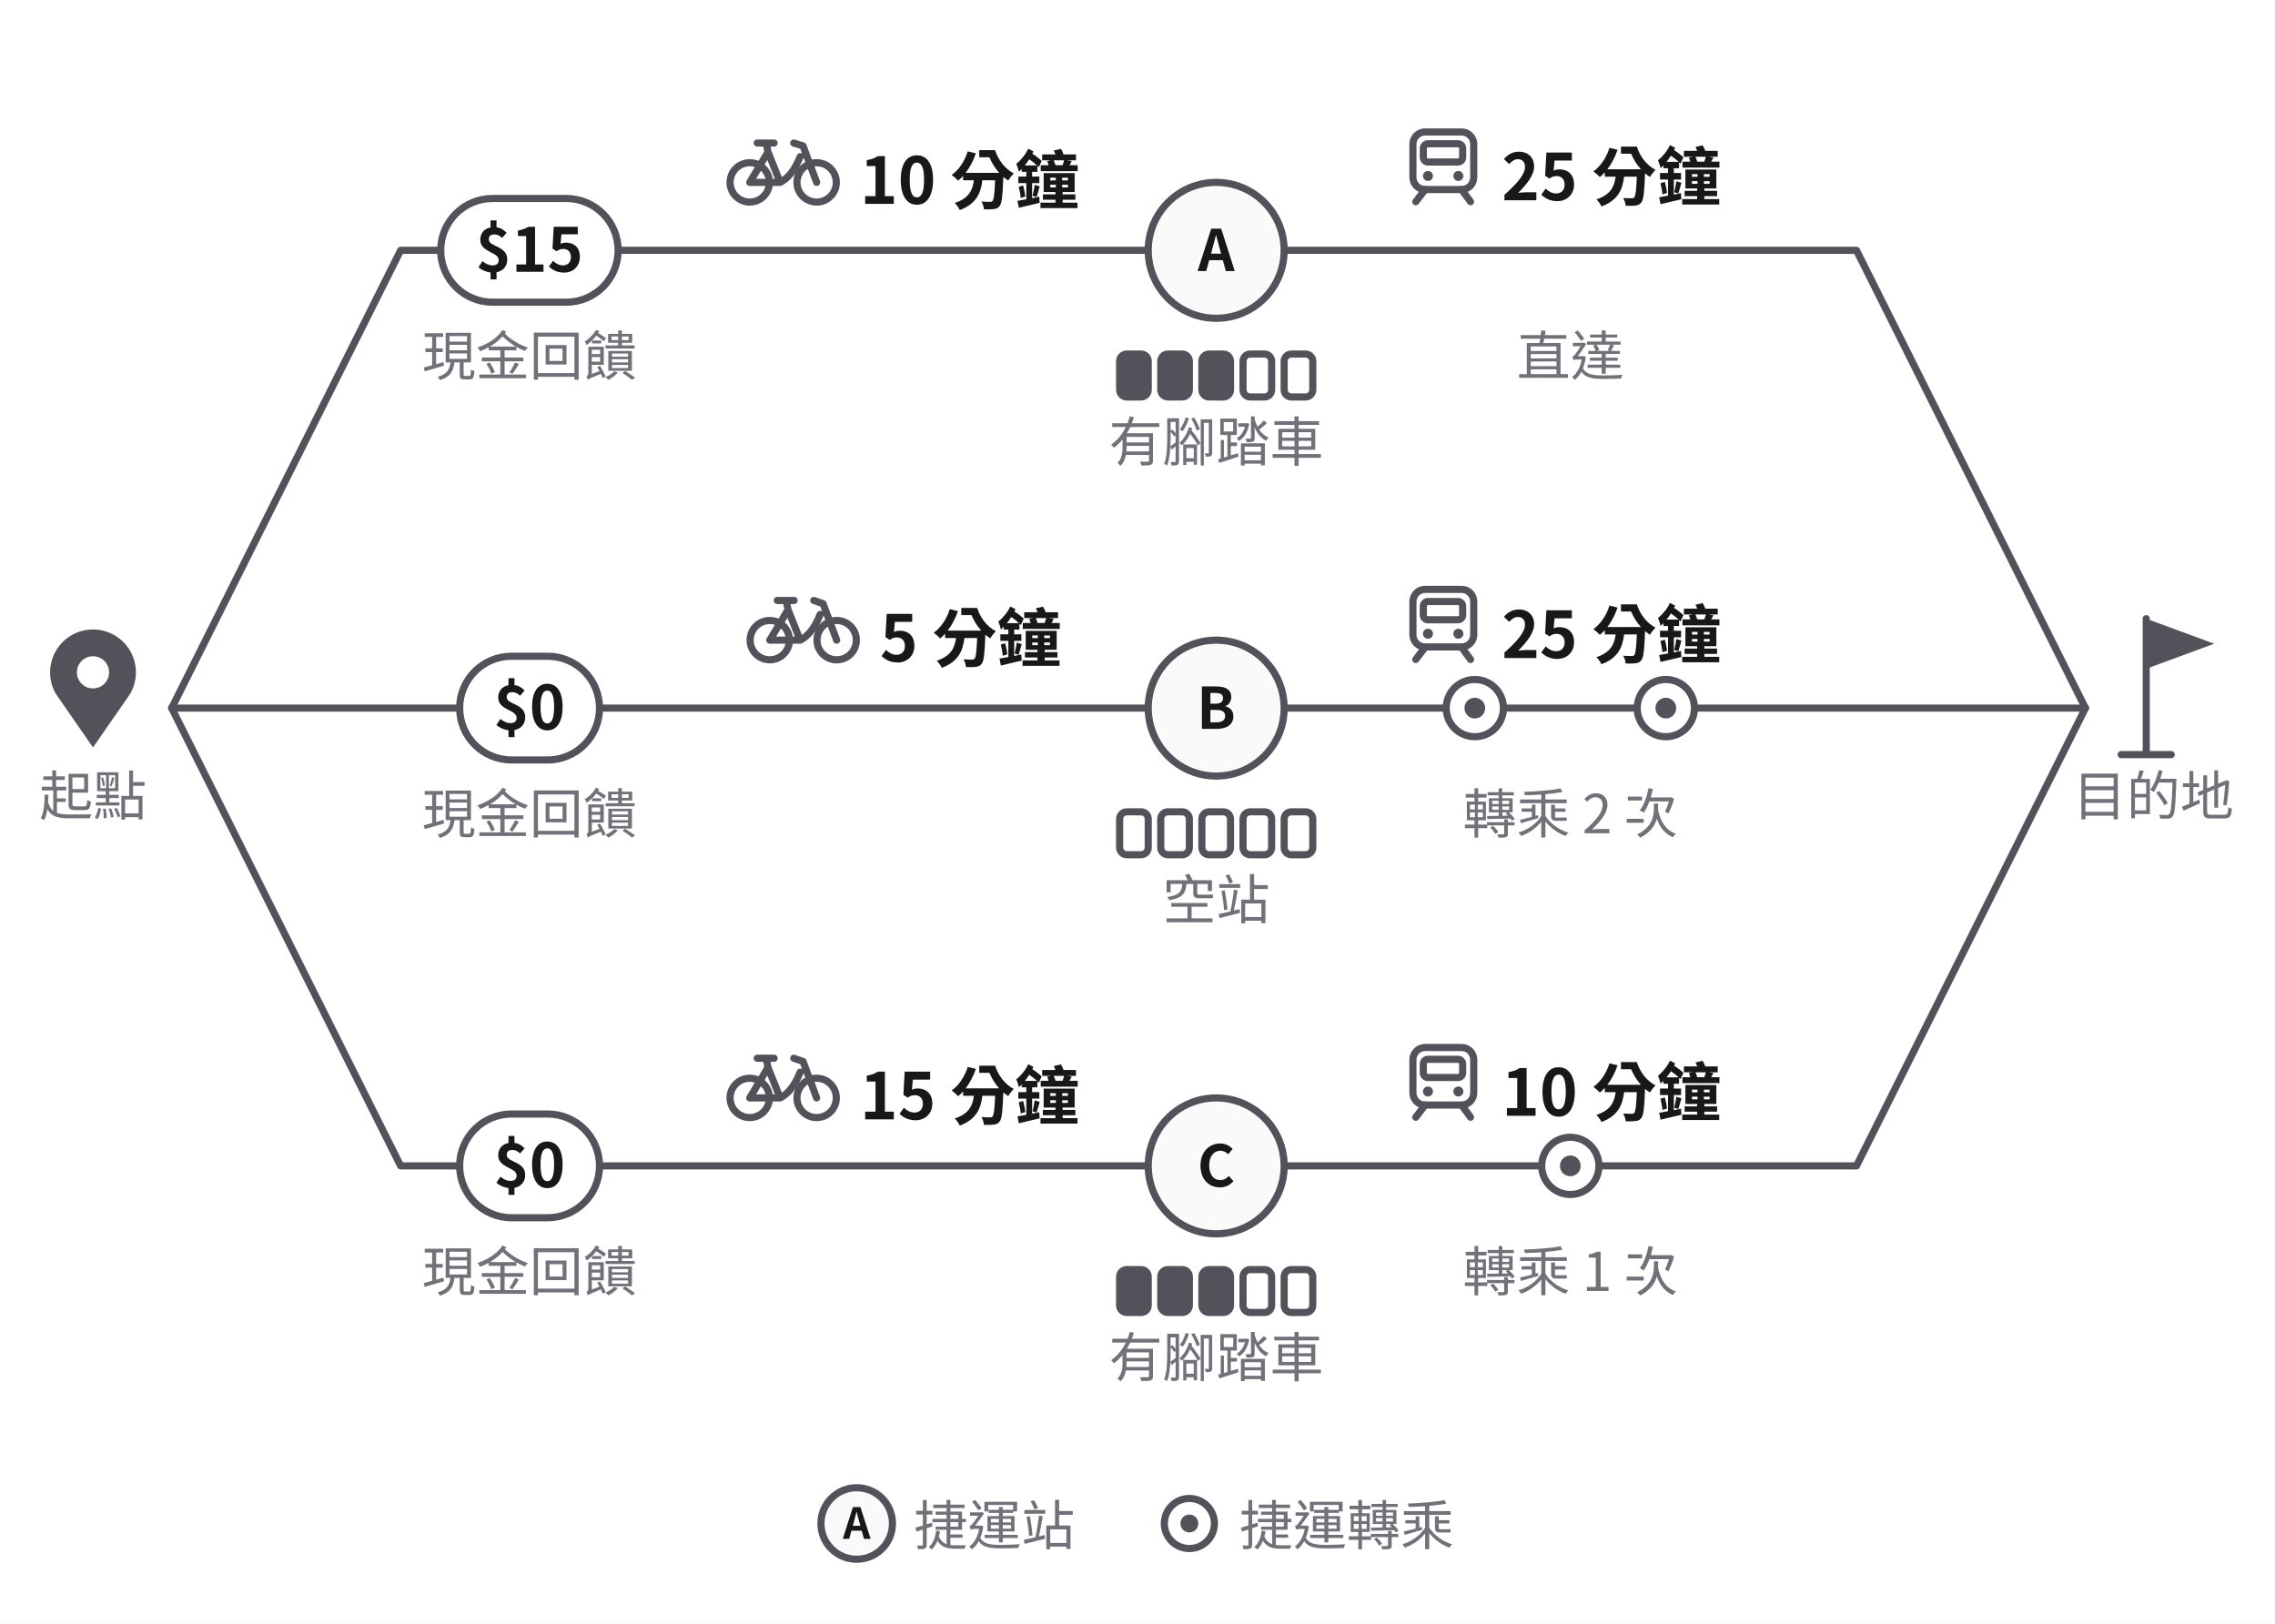
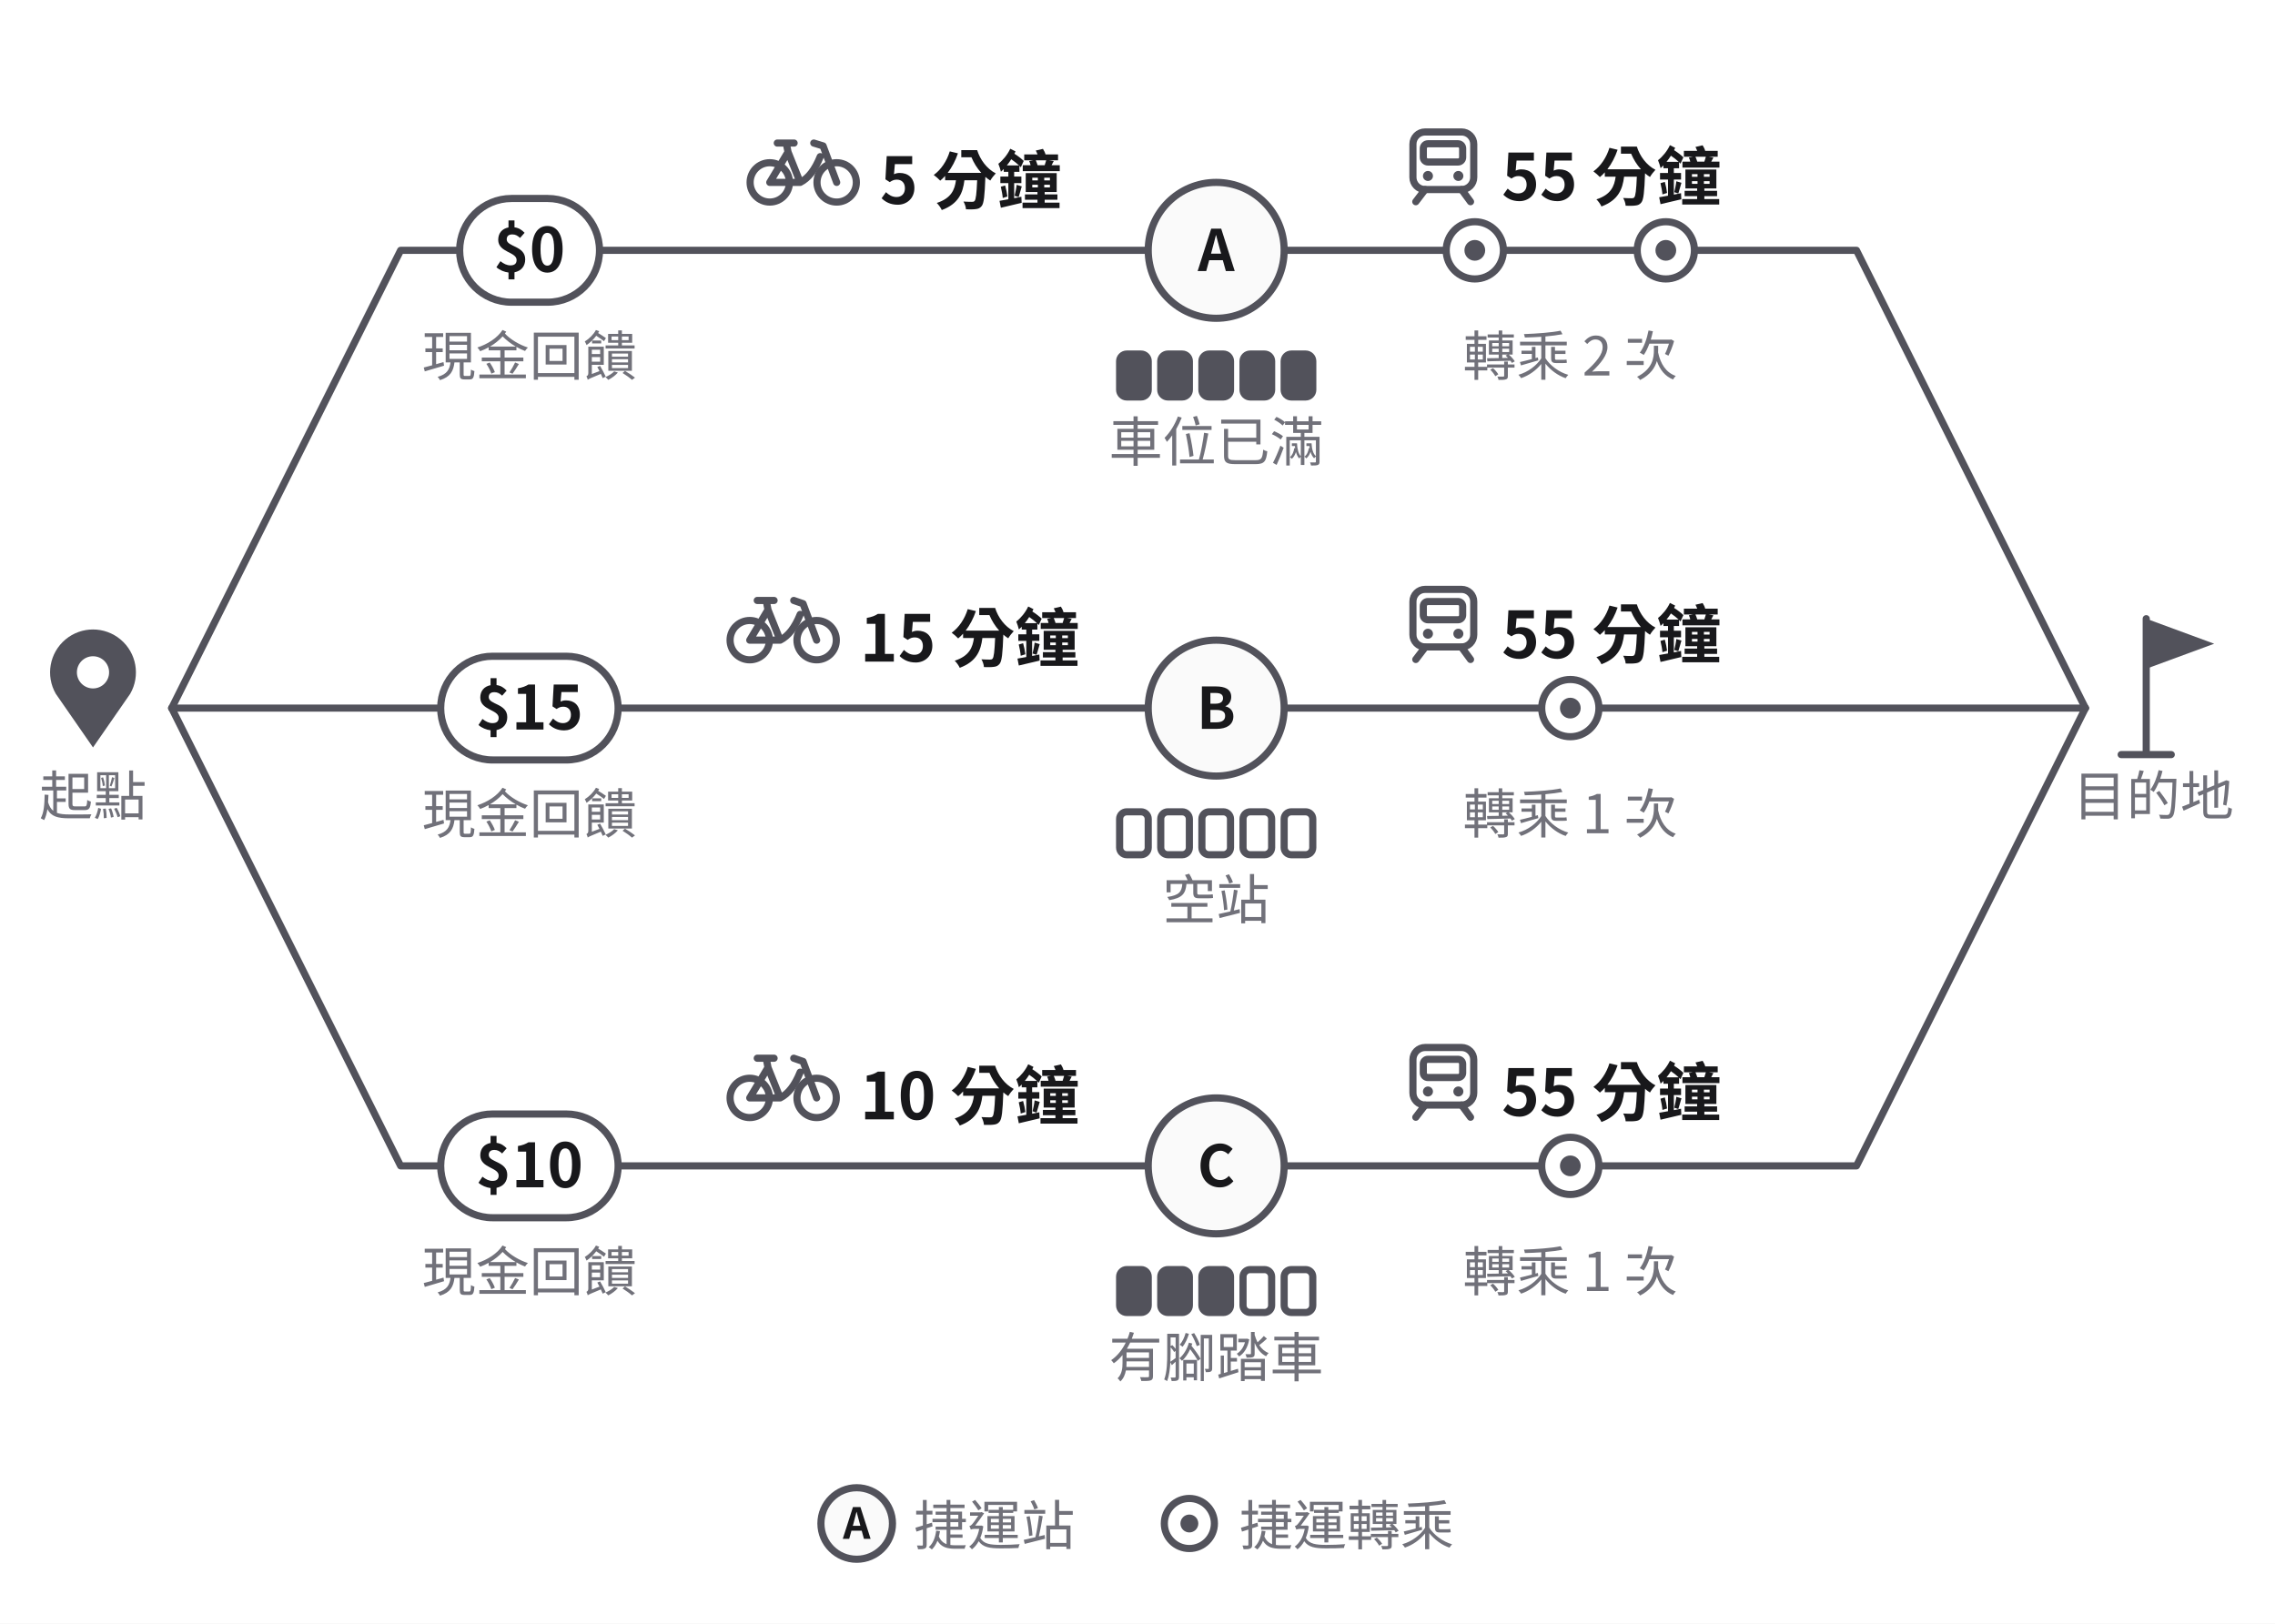
<svg xmlns="http://www.w3.org/2000/svg" viewBox="0 0 636 454" width="636" height="454" style="display:block;width:100%;max-width:480px;height:auto;margin:0 auto" role="img" aria-label="三條路線：騎腳踏車到捷運站，再搭捷運前往目的地">
  <style>.rs-bg{fill:#ffffff}.rs-tx{fill:#18181b}.rs-mu{fill:#71717a}.rs-ln{fill:none;stroke:#52525b}.rs-ink{fill:#52525b}.rs-paper{fill:#ffffff}.rs-box{fill:#ffffff;stroke:#52525b}.rs-band{fill:#fafafa;stroke:#52525b}.rs-slot{stroke:#52525b}</style>
  <rect width="636" height="454" class="rs-bg" />
  <g font-family="system-ui,-apple-system,'Segoe UI','Noto Sans TC','Noto Sans CJK TC','PingFang TC','Microsoft JhengHei',sans-serif">
    <g class="rs-ln" stroke-width="2" stroke-linejoin="round" stroke-linecap="round">
      <path d="M48.0,198.0 L112.0,70.0 L321.0,70.0" />
      <path d="M359.0,70.0 L519.0,70.0 L583.0,198.0" />
      <path d="M48.0,198.0 L112.0,198.0 L321.0,198.0" />
      <path d="M359.0,198.0 L519.0,198.0 L583.0,198.0" />
      <path d="M48.0,198.0 L112.0,326.0 L321.0,326.0" />
      <path d="M359.0,326.0 L519.0,326.0 L583.0,198.0" />
    </g>
-     <rect x="123.2" y="55.5" width="49.6" height="29.0" rx="14.5" class="rs-box" stroke-width="2" />
-     <text x="148.0" y="76.0" font-size="17" font-weight="600" class="rs-tx" text-anchor="middle">$15</text>
+     <rect x="128.5" y="55.5" width="39.1" height="29.0" rx="14.5" class="rs-box" stroke-width="2" />
+     <text x="148.0" y="76.0" font-size="17" font-weight="600" class="rs-tx" text-anchor="middle">$0</text>
    <text x="148.0" y="105.0" font-size="15" font-weight="500" class="rs-mu" text-anchor="middle">現金回饋</text>
    <g class="rs-ln" stroke-width="2" stroke-linecap="round" stroke-linejoin="round">
-       <circle cx="209.6" cy="51.0" r="5.5" />
-       <circle cx="228.3" cy="51.0" r="5.5" />
-       <path d="M209.6,51.0 L218.1,51.0 L214.7,42.5 Z M218.1,51.0 Q221.5,49.3 223.7,43.8 M224.5,40.8 L228.3,51.0 M214.7,42.5 L214.2,40.0 M211.7,40.0 L216.4,40.0 M224.5,40.8 L221.9,40.0" />
+       <circle cx="215.2" cy="51.0" r="5.5" />
+       <circle cx="233.9" cy="51.0" r="5.5" />
+       <path d="M215.2,51.0 L223.7,51.0 L220.3,42.5 Z M223.7,51.0 Q227.1,49.3 229.3,43.8 M230.1,40.8 L233.9,51.0 M220.3,42.5 L219.8,40.0 M217.3,40.0 L222.0,40.0 M230.1,40.8 L227.5,40.0" />
    </g>
-     <text x="240.4" y="57.0" font-size="18" font-weight="600" class="rs-tx" text-anchor="start">10 分鐘</text>
+     <text x="246.0" y="57.0" font-size="18" font-weight="600" class="rs-tx" text-anchor="start">5 分鐘</text>
    <g class="rs-ln" stroke-width="2" stroke-linecap="round" stroke-linejoin="round">
      <rect x="395.0" y="36.9" width="17.0" height="16.1" rx="3.4" />
      <rect x="397.9" y="40.2" width="11.0" height="5.1" rx="1.3" />
      <path d="M398.4,53.0 L395.8,56.4 M408.6,53.0 L411.1,56.4" />
    </g>
    <circle cx="399.2" cy="49.2" r="1.4" class="rs-ink" />
    <circle cx="407.7" cy="49.2" r="1.4" class="rs-ink" />
-     <text x="419.8" y="56.0" font-size="18" font-weight="600" class="rs-tx" text-anchor="start">25 分鐘</text>
-     <text x="439.0" y="105.0" font-size="15" font-weight="500" class="rs-mu" text-anchor="middle">直達</text>
+     <text x="419.8" y="56.0" font-size="18" font-weight="600" class="rs-tx" text-anchor="start">55 分鐘</text>
+     <circle cx="412.3" cy="70.0" r="8.0" class="rs-box" stroke-width="2" />
+     <circle cx="412.3" cy="70.0" r="2.9" class="rs-ink" />
+     <circle cx="465.7" cy="70.0" r="8.0" class="rs-box" stroke-width="2" />
+     <circle cx="465.7" cy="70.0" r="2.9" class="rs-ink" />
+     <text x="439.0" y="105.0" font-size="15" font-weight="500" class="rs-mu" text-anchor="middle">轉乘 2 次</text>
    <circle cx="340.0" cy="70.0" r="19.0" class="rs-band" stroke-width="2" />
    <text x="340.0" y="75.8" font-size="16" font-weight="700" class="rs-tx" text-anchor="middle">A</text>
    <rect x="313.0" y="99.0" width="8.0" height="12.0" rx="2" class="rs-slot rs-ink" stroke-width="2" />
    <rect x="324.5" y="99.0" width="8.0" height="12.0" rx="2" class="rs-slot rs-ink" stroke-width="2" />
    <rect x="336.0" y="99.0" width="8.0" height="12.0" rx="2" class="rs-slot rs-ink" stroke-width="2" />
-     <rect x="347.5" y="99.0" width="8.0" height="12.0" rx="2" class="rs-slot rs-paper" stroke-width="2" />
-     <rect x="359.0" y="99.0" width="8.0" height="12.0" rx="2" class="rs-slot rs-paper" stroke-width="2" />
-     <text x="340.0" y="129.0" font-size="15" font-weight="500" class="rs-mu" text-anchor="middle">有腳踏車</text>
-     <rect x="128.5" y="183.5" width="39.1" height="29.0" rx="14.5" class="rs-box" stroke-width="2" />
-     <text x="148.0" y="204.0" font-size="17" font-weight="600" class="rs-tx" text-anchor="middle">$0</text>
+     <rect x="347.5" y="99.0" width="8.0" height="12.0" rx="2" class="rs-slot rs-ink" stroke-width="2" />
+     <rect x="359.0" y="99.0" width="8.0" height="12.0" rx="2" class="rs-slot rs-ink" stroke-width="2" />
+     <text x="340.0" y="129.0" font-size="15" font-weight="500" class="rs-mu" text-anchor="middle">車位已滿</text>
+     <rect x="123.2" y="183.5" width="49.6" height="29.0" rx="14.5" class="rs-box" stroke-width="2" />
+     <text x="148.0" y="204.0" font-size="17" font-weight="600" class="rs-tx" text-anchor="middle">$15</text>
    <text x="148.0" y="233.0" font-size="15" font-weight="500" class="rs-mu" text-anchor="middle">現金回饋</text>
    <g class="rs-ln" stroke-width="2" stroke-linecap="round" stroke-linejoin="round">
-       <circle cx="215.2" cy="179.0" r="5.5" />
-       <circle cx="233.9" cy="179.0" r="5.5" />
-       <path d="M215.2,179.0 L223.7,179.0 L220.3,170.5 Z M223.7,179.0 Q227.1,177.3 229.3,171.8 M230.1,168.8 L233.9,179.0 M220.3,170.5 L219.8,167.9 M217.3,167.9 L222.0,167.9 M230.1,168.8 L227.5,167.9" />
+       <circle cx="209.6" cy="179.0" r="5.5" />
+       <circle cx="228.3" cy="179.0" r="5.5" />
+       <path d="M209.6,179.0 L218.1,179.0 L214.7,170.5 Z M218.1,179.0 Q221.5,177.3 223.7,171.8 M224.5,168.8 L228.3,179.0 M214.7,170.5 L214.2,167.9 M211.7,167.9 L216.4,167.9 M224.5,168.8 L221.9,167.9" />
    </g>
-     <text x="246.0" y="185.0" font-size="18" font-weight="600" class="rs-tx" text-anchor="start">5 分鐘</text>
+     <text x="240.4" y="185.0" font-size="18" font-weight="600" class="rs-tx" text-anchor="start">15 分鐘</text>
    <g class="rs-ln" stroke-width="2" stroke-linecap="round" stroke-linejoin="round">
      <rect x="395.0" y="164.8" width="17.0" height="16.1" rx="3.4" />
      <rect x="397.9" y="168.2" width="11.0" height="5.1" rx="1.3" />
      <path d="M398.4,181.0 L395.8,184.4 M408.6,181.0 L411.1,184.4" />
    </g>
    <circle cx="399.2" cy="177.2" r="1.4" class="rs-ink" />
    <circle cx="407.7" cy="177.2" r="1.4" class="rs-ink" />
-     <text x="419.8" y="184.0" font-size="18" font-weight="600" class="rs-tx" text-anchor="start">25 分鐘</text>
-     <circle cx="412.3" cy="198.0" r="8.0" class="rs-box" stroke-width="2" />
-     <circle cx="412.3" cy="198.0" r="2.9" class="rs-ink" />
-     <circle cx="465.7" cy="198.0" r="8.0" class="rs-box" stroke-width="2" />
-     <circle cx="465.7" cy="198.0" r="2.9" class="rs-ink" />
-     <text x="439.0" y="233.0" font-size="15" font-weight="500" class="rs-mu" text-anchor="middle">轉乘 2 次</text>
+     <text x="419.8" y="184.0" font-size="18" font-weight="600" class="rs-tx" text-anchor="start">55 分鐘</text>
+     <circle cx="439.0" cy="198.0" r="8.0" class="rs-box" stroke-width="2" />
+     <circle cx="439.0" cy="198.0" r="2.9" class="rs-ink" />
+     <text x="439.0" y="233.0" font-size="15" font-weight="500" class="rs-mu" text-anchor="middle">轉乘 1 次</text>
    <circle cx="340.0" cy="198.0" r="19.0" class="rs-band" stroke-width="2" />
    <text x="340.0" y="203.8" font-size="16" font-weight="700" class="rs-tx" text-anchor="middle">B</text>
    <rect x="313.0" y="227.0" width="8.0" height="12.0" rx="2" class="rs-slot rs-paper" stroke-width="2" />
    <rect x="324.5" y="227.0" width="8.0" height="12.0" rx="2" class="rs-slot rs-paper" stroke-width="2" />
    <rect x="336.0" y="227.0" width="8.0" height="12.0" rx="2" class="rs-slot rs-paper" stroke-width="2" />
    <rect x="347.5" y="227.0" width="8.0" height="12.0" rx="2" class="rs-slot rs-paper" stroke-width="2" />
    <rect x="359.0" y="227.0" width="8.0" height="12.0" rx="2" class="rs-slot rs-paper" stroke-width="2" />
    <text x="340.0" y="257.0" font-size="15" font-weight="500" class="rs-mu" text-anchor="middle">空站</text>
-     <rect x="128.5" y="311.5" width="39.1" height="29.0" rx="14.5" class="rs-box" stroke-width="2" />
-     <text x="148.0" y="332.0" font-size="17" font-weight="600" class="rs-tx" text-anchor="middle">$0</text>
+     <rect x="123.2" y="311.5" width="49.6" height="29.0" rx="14.5" class="rs-box" stroke-width="2" />
+     <text x="148.0" y="332.0" font-size="17" font-weight="600" class="rs-tx" text-anchor="middle">$10</text>
    <text x="148.0" y="361.0" font-size="15" font-weight="500" class="rs-mu" text-anchor="middle">現金回饋</text>
    <g class="rs-ln" stroke-width="2" stroke-linecap="round" stroke-linejoin="round">
      <circle cx="209.6" cy="307.0" r="5.5" />
      <circle cx="228.3" cy="307.0" r="5.5" />
      <path d="M209.6,307.0 L218.1,307.0 L214.7,298.5 Z M218.1,307.0 Q221.5,305.3 223.7,299.8 M224.5,296.8 L228.3,307.0 M214.7,298.5 L214.2,295.9 M211.7,295.9 L216.4,295.9 M224.5,296.8 L221.9,295.9" />
    </g>
-     <text x="240.4" y="313.0" font-size="18" font-weight="600" class="rs-tx" text-anchor="start">15 分鐘</text>
+     <text x="240.4" y="313.0" font-size="18" font-weight="600" class="rs-tx" text-anchor="start">10 分鐘</text>
    <g class="rs-ln" stroke-width="2" stroke-linecap="round" stroke-linejoin="round">
      <rect x="395.0" y="292.9" width="17.0" height="16.1" rx="3.4" />
      <rect x="397.9" y="296.2" width="11.0" height="5.1" rx="1.3" />
      <path d="M398.4,309.0 L395.8,312.4 M408.6,309.0 L411.1,312.4" />
    </g>
    <circle cx="399.2" cy="305.2" r="1.4" class="rs-ink" />
    <circle cx="407.7" cy="305.2" r="1.4" class="rs-ink" />
-     <text x="419.8" y="312.0" font-size="18" font-weight="600" class="rs-tx" text-anchor="start">10 分鐘</text>
+     <text x="419.8" y="312.0" font-size="18" font-weight="600" class="rs-tx" text-anchor="start">55 分鐘</text>
    <circle cx="439.0" cy="326.0" r="8.0" class="rs-box" stroke-width="2" />
    <circle cx="439.0" cy="326.0" r="2.9" class="rs-ink" />
    <text x="439.0" y="361.0" font-size="15" font-weight="500" class="rs-mu" text-anchor="middle">轉乘 1 次</text>
    <circle cx="340.0" cy="326.0" r="19.0" class="rs-band" stroke-width="2" />
    <text x="340.0" y="331.8" font-size="16" font-weight="700" class="rs-tx" text-anchor="middle">C</text>
    <rect x="313.0" y="355.0" width="8.0" height="12.0" rx="2" class="rs-slot rs-ink" stroke-width="2" />
    <rect x="324.5" y="355.0" width="8.0" height="12.0" rx="2" class="rs-slot rs-ink" stroke-width="2" />
    <rect x="336.0" y="355.0" width="8.0" height="12.0" rx="2" class="rs-slot rs-ink" stroke-width="2" />
    <rect x="347.5" y="355.0" width="8.0" height="12.0" rx="2" class="rs-slot rs-paper" stroke-width="2" />
    <rect x="359.0" y="355.0" width="8.0" height="12.0" rx="2" class="rs-slot rs-paper" stroke-width="2" />
    <text x="340.0" y="385.0" font-size="15" font-weight="500" class="rs-mu" text-anchor="middle">有腳踏車</text>
    <path d="M26.0,209.0 L15.6,194.0 A12 12 0 1 1 36.4,194.0 Z" class="rs-ink" />
    <circle cx="26.0" cy="188.0" r="4.5" class="rs-paper" />
    <text x="26.0" y="228.0" font-size="15" font-weight="500" class="rs-mu" text-anchor="middle">起點</text>
    <g class="rs-ln" stroke-width="2" stroke-linecap="round">
      <path d="M600.0,211.0 L600.0,173.0 M593.0,211.0 L607.0,211.0" />
    </g>
    <path d="M600.0,173.0 L619.0,180.0 L600.0,187.0 Z" class="rs-ink" />
    <text x="602.0" y="228.0" font-size="15" font-weight="500" class="rs-mu" text-anchor="middle">目的地</text>
    <circle cx="239.5" cy="426.0" r="10" class="rs-band" stroke-width="2" />
    <text x="239.5" y="430.3" font-size="12" font-weight="700" class="rs-tx" text-anchor="middle">A</text>
    <text x="255.5" y="432.0" font-size="15" font-weight="500" class="rs-mu" text-anchor="start">捷運站</text>
    <circle cx="332.5" cy="426.0" r="7.0" class="rs-box" stroke-width="2" />
    <circle cx="332.5" cy="426.0" r="2.5" class="rs-ink" />
    <text x="346.5" y="432.0" font-size="15" font-weight="500" class="rs-mu" text-anchor="start">捷運轉乘</text>
  </g>
</svg>
